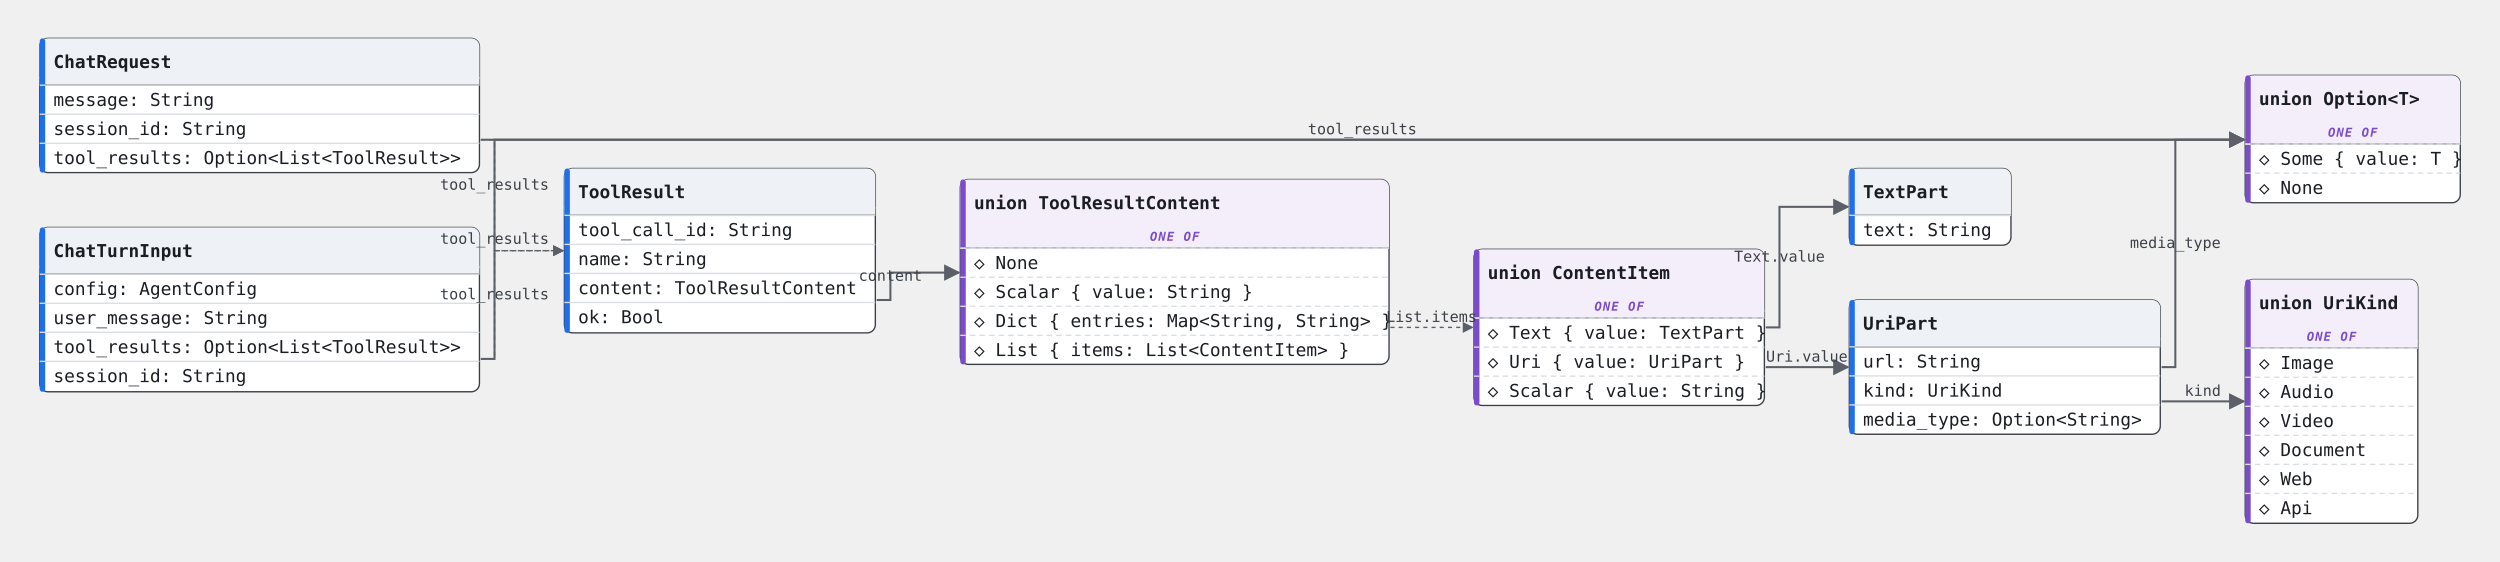
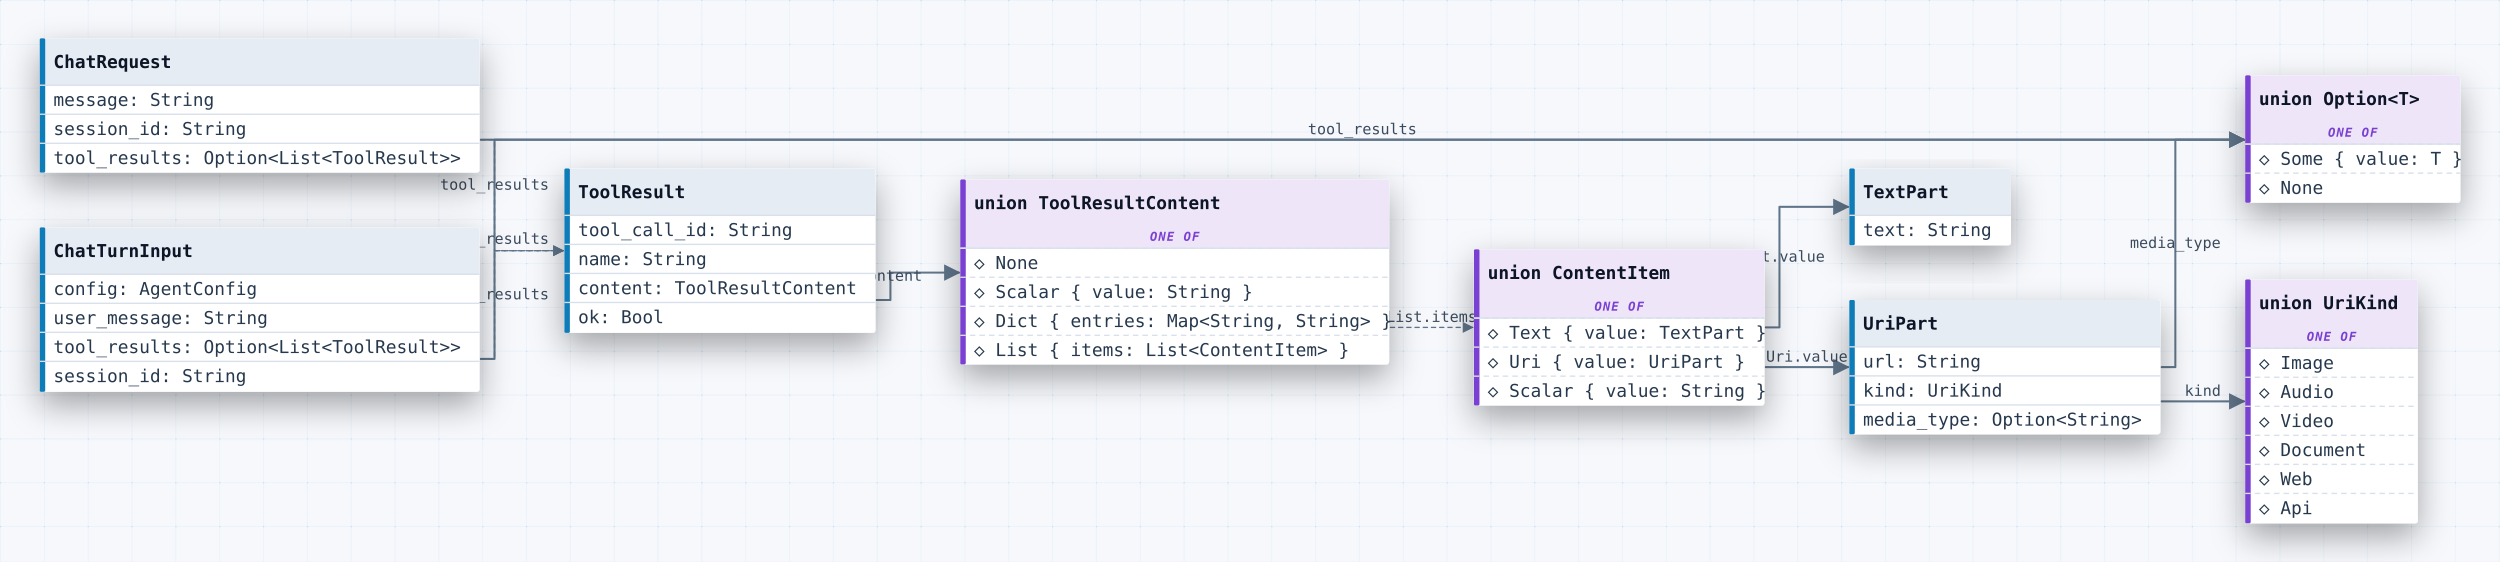
<svg xmlns="http://www.w3.org/2000/svg" viewBox="0 0 1825 410" width="1825" height="410" font-family="ui-monospace, SFMono-Regular, Menlo, Consolas, monospace" font-size="13">
  <defs>
    <marker id="td-arrow" viewBox="0 0 10 10" refX="9" refY="5" markerWidth="8" markerHeight="8" orient="auto-start-reverse">
-       <path d="M0,0 L10,5 L0,10 z" fill="#5b6068" />
+       <path d="M0,0 L10,5 L0,10 z" fill="#60758a" />
    </marker>
+     <pattern id="td-grid" width="32" height="32" patternUnits="userSpaceOnUse">
+       <path d="M32 0H0V32" fill="none" stroke="#0c7bb8" stroke-opacity="0.055" stroke-width="1" />
+       <circle cx="0" cy="0" r="1" fill="#0c7bb8" fill-opacity="0.16" />
+     </pattern>
+     <filter id="td-ambient-shadow" x="-30%" y="-30%" width="160%" height="180%">
+       <feDropShadow dx="0" dy="10" stdDeviation="12" flood-color="#000" flood-opacity="0.34" />
+     </filter>
+     <filter id="td-hover-shadow" x="-35%" y="-35%" width="170%" height="190%">
+       <feDropShadow dx="0" dy="14" stdDeviation="16" flood-color="#000" flood-opacity="0.46" />
+     </filter>
  </defs>
  <rect x="0" y="0" width="1825" height="410" fill="none" />
-   <g data-decl="ChatRequest" data-kind="record">
-     <rect x="29" y="28" width="321" height="98" rx="6" ry="6" fill="#ffffff" stroke="#3b3f46" stroke-width="1" />
-     <rect x="29" y="28" width="321" height="34.2" rx="6" ry="6" fill="#eef1f5" stroke="none" />
-     <rect x="29" y="56.2" width="321" height="6" fill="#eef1f5" stroke="none" />
-     <line x1="29" y1="62.2" x2="350" y2="62.2" stroke="#3b3f46" stroke-width="1" />
-     <rect x="29" y="28" width="4" height="98" rx="2" ry="2" fill="#1f6feb" />
-     <text x="39" y="49.65" fill="#1a1d22" font-weight="600">ChatRequest</text>
-     <line x1="29" y1="62.2" x2="350" y2="62.2" stroke="#dadde2" stroke-width="1" />
-     <text x="39" y="77.35" fill="#1a1d22">message: String</text>
-     <line x1="29" y1="83.4" x2="350" y2="83.4" stroke="#dadde2" stroke-width="1" />
-     <text x="39" y="98.55" fill="#1a1d22">session_id: String</text>
-     <line x1="29" y1="104.6" x2="350" y2="104.6" stroke="#dadde2" stroke-width="1" />
-     <text x="39" y="119.75" fill="#1a1d22">tool_results: Option&lt;List&lt;ToolResult&gt;&gt;</text>
-   </g>
-   <g data-decl="ChatTurnInput" data-kind="record">
-     <rect x="29" y="166" width="321" height="120" rx="6" ry="6" fill="#ffffff" stroke="#3b3f46" stroke-width="1" />
-     <rect x="29" y="166" width="321" height="34.2" rx="6" ry="6" fill="#eef1f5" stroke="none" />
-     <rect x="29" y="194.2" width="321" height="6" fill="#eef1f5" stroke="none" />
-     <line x1="29" y1="200.2" x2="350" y2="200.2" stroke="#3b3f46" stroke-width="1" />
-     <rect x="29" y="166" width="4" height="120" rx="2" ry="2" fill="#1f6feb" />
-     <text x="39" y="187.65" fill="#1a1d22" font-weight="600">ChatTurnInput</text>
-     <line x1="29" y1="200.2" x2="350" y2="200.2" stroke="#dadde2" stroke-width="1" />
-     <text x="39" y="215.35" fill="#1a1d22">config: AgentConfig</text>
-     <line x1="29" y1="221.4" x2="350" y2="221.4" stroke="#dadde2" stroke-width="1" />
-     <text x="39" y="236.55" fill="#1a1d22">user_message: String</text>
-     <line x1="29" y1="242.6" x2="350" y2="242.6" stroke="#dadde2" stroke-width="1" />
-     <text x="39" y="257.75" fill="#1a1d22">tool_results: Option&lt;List&lt;ToolResult&gt;&gt;</text>
-     <line x1="29" y1="263.8" x2="350" y2="263.8" stroke="#dadde2" stroke-width="1" />
-     <text x="39" y="278.95" fill="#1a1d22">session_id: String</text>
-   </g>
-   <g data-decl="ToolResult" data-kind="record">
-     <rect x="412" y="123" width="227" height="120" rx="6" ry="6" fill="#ffffff" stroke="#3b3f46" stroke-width="1" />
-     <rect x="412" y="123" width="227" height="34.2" rx="6" ry="6" fill="#eef1f5" stroke="none" />
-     <rect x="412" y="151.2" width="227" height="6" fill="#eef1f5" stroke="none" />
-     <line x1="412" y1="157.2" x2="639" y2="157.2" stroke="#3b3f46" stroke-width="1" />
-     <rect x="412" y="123" width="4" height="120" rx="2" ry="2" fill="#1f6feb" />
-     <text x="422" y="144.65" fill="#1a1d22" font-weight="600">ToolResult</text>
-     <line x1="412" y1="157.2" x2="639" y2="157.2" stroke="#dadde2" stroke-width="1" />
-     <text x="422" y="172.35" fill="#1a1d22">tool_call_id: String</text>
-     <line x1="412" y1="178.4" x2="639" y2="178.4" stroke="#dadde2" stroke-width="1" />
-     <text x="422" y="193.55" fill="#1a1d22">name: String</text>
-     <line x1="412" y1="199.6" x2="639" y2="199.6" stroke="#dadde2" stroke-width="1" />
-     <text x="422" y="214.75" fill="#1a1d22">content: ToolResultContent</text>
-     <line x1="412" y1="220.8" x2="639" y2="220.8" stroke="#dadde2" stroke-width="1" />
-     <text x="422" y="235.95" fill="#1a1d22">ok: Bool</text>
-   </g>
-   <g data-decl="ToolResultContent" data-kind="union">
-     <rect x="701" y="131" width="313" height="135" rx="6" ry="6" fill="#ffffff" stroke="#3b3f46" stroke-width="1" />
-     <rect x="701" y="131" width="313" height="50.2" rx="6" ry="6" fill="#f3eefa" stroke="none" />
-     <rect x="701" y="175.2" width="313" height="6" fill="#f3eefa" stroke="none" />
-     <line x1="701" y1="181.2" x2="1014" y2="181.2" stroke="#3b3f46" stroke-width="1" />
-     <rect x="701" y="131" width="4" height="135" rx="2" ry="2" fill="#7a4cc7" />
-     <text x="711" y="152.65" fill="#1a1d22" font-weight="600">union ToolResultContent</text>
-     <text x="857.5" y="175.8" fill="#7a4cc7" font-size="9" font-weight="700" text-anchor="middle" font-style="italic" letter-spacing="0.08em">ONE OF</text>
-     <line x1="701" y1="181.2" x2="1014" y2="181.2" stroke="#dadde2" stroke-width="1" />
-     <line x1="701" y1="181.2" x2="1014" y2="181.2" stroke="#dadde2" stroke-width="1" stroke-dasharray="4 3" />
-     <text x="711" y="196.35" fill="#1a1d22">◇ None</text>
-     <line x1="701" y1="202.4" x2="1014" y2="202.4" stroke="#dadde2" stroke-width="1" stroke-dasharray="4 3" />
-     <text x="711" y="217.55" fill="#1a1d22">◇ Scalar { value: String }</text>
-     <line x1="701" y1="223.6" x2="1014" y2="223.6" stroke="#dadde2" stroke-width="1" stroke-dasharray="4 3" />
-     <text x="711" y="238.75" fill="#1a1d22">◇ Dict { entries: Map&lt;String, String&gt; }</text>
-     <line x1="701" y1="244.8" x2="1014" y2="244.8" stroke="#dadde2" stroke-width="1" stroke-dasharray="4 3" />
-     <text x="711" y="259.95" fill="#1a1d22">◇ List { items: List&lt;ContentItem&gt; }</text>
-   </g>
-   <g data-decl="ContentItem" data-kind="union">
-     <rect x="1076" y="182" width="212" height="114" rx="6" ry="6" fill="#ffffff" stroke="#3b3f46" stroke-width="1" />
-     <rect x="1076" y="182" width="212" height="50.2" rx="6" ry="6" fill="#f3eefa" stroke="none" />
-     <rect x="1076" y="226.2" width="212" height="6" fill="#f3eefa" stroke="none" />
-     <line x1="1076" y1="232.2" x2="1288" y2="232.2" stroke="#3b3f46" stroke-width="1" />
-     <rect x="1076" y="182" width="4" height="114" rx="2" ry="2" fill="#7a4cc7" />
-     <text x="1086" y="203.65" fill="#1a1d22" font-weight="600">union ContentItem</text>
-     <text x="1182" y="226.8" fill="#7a4cc7" font-size="9" font-weight="700" text-anchor="middle" font-style="italic" letter-spacing="0.08em">ONE OF</text>
-     <line x1="1076" y1="232.2" x2="1288" y2="232.2" stroke="#dadde2" stroke-width="1" />
-     <line x1="1076" y1="232.2" x2="1288" y2="232.2" stroke="#dadde2" stroke-width="1" stroke-dasharray="4 3" />
-     <text x="1086" y="247.35" fill="#1a1d22">◇ Text { value: TextPart }</text>
-     <line x1="1076" y1="253.4" x2="1288" y2="253.4" stroke="#dadde2" stroke-width="1" stroke-dasharray="4 3" />
-     <text x="1086" y="268.55" fill="#1a1d22">◇ Uri { value: UriPart }</text>
-     <line x1="1076" y1="274.6" x2="1288" y2="274.6" stroke="#dadde2" stroke-width="1" stroke-dasharray="4 3" />
-     <text x="1086" y="289.75" fill="#1a1d22">◇ Scalar { value: String }</text>
-   </g>
-   <g data-decl="TextPart" data-kind="record">
-     <rect x="1350" y="123" width="118" height="56" rx="6" ry="6" fill="#ffffff" stroke="#3b3f46" stroke-width="1" />
-     <rect x="1350" y="123" width="118" height="34.2" rx="6" ry="6" fill="#eef1f5" stroke="none" />
-     <rect x="1350" y="151.2" width="118" height="6" fill="#eef1f5" stroke="none" />
-     <line x1="1350" y1="157.2" x2="1468" y2="157.2" stroke="#3b3f46" stroke-width="1" />
-     <rect x="1350" y="123" width="4" height="56" rx="2" ry="2" fill="#1f6feb" />
-     <text x="1360" y="144.65" fill="#1a1d22" font-weight="600">TextPart</text>
-     <line x1="1350" y1="157.2" x2="1468" y2="157.2" stroke="#dadde2" stroke-width="1" />
-     <text x="1360" y="172.35" fill="#1a1d22">text: String</text>
-   </g>
-   <g data-decl="UriPart" data-kind="record">
-     <rect x="1350" y="219" width="227" height="98" rx="6" ry="6" fill="#ffffff" stroke="#3b3f46" stroke-width="1" />
-     <rect x="1350" y="219" width="227" height="34.2" rx="6" ry="6" fill="#eef1f5" stroke="none" />
-     <rect x="1350" y="247.2" width="227" height="6" fill="#eef1f5" stroke="none" />
-     <line x1="1350" y1="253.2" x2="1577" y2="253.2" stroke="#3b3f46" stroke-width="1" />
-     <rect x="1350" y="219" width="4" height="98" rx="2" ry="2" fill="#1f6feb" />
-     <text x="1360" y="240.65" fill="#1a1d22" font-weight="600">UriPart</text>
-     <line x1="1350" y1="253.2" x2="1577" y2="253.2" stroke="#dadde2" stroke-width="1" />
-     <text x="1360" y="268.35" fill="#1a1d22">url: String</text>
-     <line x1="1350" y1="274.4" x2="1577" y2="274.4" stroke="#dadde2" stroke-width="1" />
-     <text x="1360" y="289.55" fill="#1a1d22">kind: UriKind</text>
-     <line x1="1350" y1="295.6" x2="1577" y2="295.6" stroke="#dadde2" stroke-width="1" />
-     <text x="1360" y="310.75" fill="#1a1d22">media_type: Option&lt;String&gt;</text>
-   </g>
-   <g data-decl="UriKind" data-kind="union">
-     <rect x="1639" y="204" width="126" height="178" rx="6" ry="6" fill="#ffffff" stroke="#3b3f46" stroke-width="1" />
-     <rect x="1639" y="204" width="126" height="50.2" rx="6" ry="6" fill="#f3eefa" stroke="none" />
-     <rect x="1639" y="248.2" width="126" height="6" fill="#f3eefa" stroke="none" />
-     <line x1="1639" y1="254.2" x2="1765" y2="254.2" stroke="#3b3f46" stroke-width="1" />
-     <rect x="1639" y="204" width="4" height="178" rx="2" ry="2" fill="#7a4cc7" />
-     <text x="1649" y="225.65" fill="#1a1d22" font-weight="600">union UriKind</text>
-     <text x="1702" y="248.8" fill="#7a4cc7" font-size="9" font-weight="700" text-anchor="middle" font-style="italic" letter-spacing="0.08em">ONE OF</text>
-     <line x1="1639" y1="254.2" x2="1765" y2="254.2" stroke="#dadde2" stroke-width="1" />
-     <line x1="1639" y1="254.2" x2="1765" y2="254.2" stroke="#dadde2" stroke-width="1" stroke-dasharray="4 3" />
-     <text x="1649" y="269.35" fill="#1a1d22">◇ Image</text>
-     <line x1="1639" y1="275.4" x2="1765" y2="275.4" stroke="#dadde2" stroke-width="1" stroke-dasharray="4 3" />
-     <text x="1649" y="290.55" fill="#1a1d22">◇ Audio</text>
-     <line x1="1639" y1="296.6" x2="1765" y2="296.6" stroke="#dadde2" stroke-width="1" stroke-dasharray="4 3" />
-     <text x="1649" y="311.75" fill="#1a1d22">◇ Video</text>
-     <line x1="1639" y1="317.8" x2="1765" y2="317.8" stroke="#dadde2" stroke-width="1" stroke-dasharray="4 3" />
-     <text x="1649" y="332.95" fill="#1a1d22">◇ Document</text>
-     <line x1="1639" y1="339" x2="1765" y2="339" stroke="#dadde2" stroke-width="1" stroke-dasharray="4 3" />
-     <text x="1649" y="354.15" fill="#1a1d22">◇ Web</text>
-     <line x1="1639" y1="360.2" x2="1765" y2="360.2" stroke="#dadde2" stroke-width="1" stroke-dasharray="4 3" />
-     <text x="1649" y="375.35" fill="#1a1d22">◇ Api</text>
-   </g>
-   <g data-decl="Option" data-kind="union">
-     <rect x="1639" y="55" width="157" height="93" rx="6" ry="6" fill="#ffffff" stroke="#3b3f46" stroke-width="1" />
-     <rect x="1639" y="55" width="157" height="50.2" rx="6" ry="6" fill="#f3eefa" stroke="none" />
-     <rect x="1639" y="99.2" width="157" height="6" fill="#f3eefa" stroke="none" />
-     <line x1="1639" y1="105.2" x2="1796" y2="105.2" stroke="#3b3f46" stroke-width="1" />
-     <rect x="1639" y="55" width="4" height="93" rx="2" ry="2" fill="#7a4cc7" />
-     <text x="1649" y="76.65" fill="#1a1d22" font-weight="600">union Option&lt;T&gt;</text>
-     <text x="1717.5" y="99.8" fill="#7a4cc7" font-size="9" font-weight="700" text-anchor="middle" font-style="italic" letter-spacing="0.08em">ONE OF</text>
-     <line x1="1639" y1="105.2" x2="1796" y2="105.2" stroke="#dadde2" stroke-width="1" />
-     <line x1="1639" y1="105.2" x2="1796" y2="105.2" stroke="#dadde2" stroke-width="1" stroke-dasharray="4 3" />
-     <text x="1649" y="120.35" fill="#1a1d22">◇ Some { value: T }</text>
-     <line x1="1639" y1="126.4" x2="1796" y2="126.4" stroke="#dadde2" stroke-width="1" stroke-dasharray="4 3" />
-     <text x="1649" y="141.55" fill="#1a1d22">◇ None</text>
-   </g>
-   <polyline points="351,102 1638,102" fill="none" stroke="#5b6068" stroke-width="1.5" marker-end="url(#td-arrow)" />
-   <text x="994.5" y="98" fill="#3b3f46" font-size="11" text-anchor="middle">tool_results</text>
-   <polyline points="351,102 361,102 361,183 411,183" fill="none" stroke="#5b6068" stroke-width="1" marker-end="url(#td-arrow)" stroke-dasharray="3 3" />
-   <text x="361" y="138.5" fill="#3b3f46" font-size="11" text-anchor="middle">tool_results</text>
-   <polyline points="351,262 361,262 361,102 1638,102" fill="none" stroke="#5b6068" stroke-width="1.5" marker-end="url(#td-arrow)" />
-   <text x="361" y="178" fill="#3b3f46" font-size="11" text-anchor="middle">tool_results</text>
-   <polyline points="351,262 361,262 361,183 411,183" fill="none" stroke="#5b6068" stroke-width="1" marker-end="url(#td-arrow)" stroke-dasharray="3 3" />
-   <text x="361" y="218.5" fill="#3b3f46" font-size="11" text-anchor="middle">tool_results</text>
-   <polyline points="640,219 650,219 650,199 700,199" fill="none" stroke="#5b6068" stroke-width="1.5" marker-end="url(#td-arrow)" />
-   <text x="650" y="205" fill="#3b3f46" font-size="11" text-anchor="middle">content</text>
-   <polyline points="1015,239 1075,239" fill="none" stroke="#5b6068" stroke-width="1" marker-end="url(#td-arrow)" stroke-dasharray="3 3" />
-   <text x="1045" y="235" fill="#3b3f46" font-size="11" text-anchor="middle">List.items</text>
-   <polyline points="1289,239 1299,239 1299,151 1349,151" fill="none" stroke="#5b6068" stroke-width="1.5" marker-end="url(#td-arrow)" />
-   <text x="1299" y="191" fill="#3b3f46" font-size="11" text-anchor="middle">Text.value</text>
-   <polyline points="1289,268 1349,268" fill="none" stroke="#5b6068" stroke-width="1.5" marker-end="url(#td-arrow)" />
-   <text x="1319" y="264" fill="#3b3f46" font-size="11" text-anchor="middle">Uri.value</text>
-   <polyline points="1578,293 1638,293" fill="none" stroke="#5b6068" stroke-width="1.5" marker-end="url(#td-arrow)" />
-   <text x="1608" y="289" fill="#3b3f46" font-size="11" text-anchor="middle">kind</text>
-   <polyline points="1578,268 1588,268 1588,102 1638,102" fill="none" stroke="#5b6068" stroke-width="1.5" marker-end="url(#td-arrow)" />
-   <text x="1588" y="181" fill="#3b3f46" font-size="11" text-anchor="middle">media_type</text>
+   <rect class="td-blueprint-bg" width="1825" height="410" fill="#f6f8fc" />
+   <rect width="1825" height="410" fill="url(#td-grid)" />
+   <g data-edge="ChatRequest:2:Option:field" data-source="ChatRequest" data-target="Option">
+     <polyline points="351,102 1638,102" fill="none" stroke="#60758a" stroke-width="1.5" stroke-linecap="round" stroke-linejoin="round" marker-end="url(#td-arrow)" />
+     <text x="994.5" y="98" fill="#3a4a5c" font-size="11" text-anchor="middle">tool_results</text>
+   </g>
+   <g data-edge="ChatRequest:2:ToolResult:genericArg" data-source="ChatRequest" data-target="ToolResult">
+     <polyline points="351,102 361,102 361,183 411,183" fill="none" stroke="#60758a" stroke-width="1" stroke-linecap="round" stroke-linejoin="round" marker-end="url(#td-arrow)" stroke-dasharray="3 3" />
+     <text x="361" y="138.5" fill="#3a4a5c" font-size="11" text-anchor="middle">tool_results</text>
+   </g>
+   <g data-edge="ChatTurnInput:2:Option:field" data-source="ChatTurnInput" data-target="Option">
+     <polyline points="351,262 361,262 361,102 1638,102" fill="none" stroke="#60758a" stroke-width="1.5" stroke-linecap="round" stroke-linejoin="round" marker-end="url(#td-arrow)" />
+     <text x="361" y="178" fill="#3a4a5c" font-size="11" text-anchor="middle">tool_results</text>
+   </g>
+   <g data-edge="ChatTurnInput:2:ToolResult:genericArg" data-source="ChatTurnInput" data-target="ToolResult">
+     <polyline points="351,262 361,262 361,183 411,183" fill="none" stroke="#60758a" stroke-width="1" stroke-linecap="round" stroke-linejoin="round" marker-end="url(#td-arrow)" stroke-dasharray="3 3" />
+     <text x="361" y="218.5" fill="#3a4a5c" font-size="11" text-anchor="middle">tool_results</text>
+   </g>
+   <g data-edge="ToolResult:2:ToolResultContent:field" data-source="ToolResult" data-target="ToolResultContent">
+     <polyline points="640,219 650,219 650,199 700,199" fill="none" stroke="#60758a" stroke-width="1.5" stroke-linecap="round" stroke-linejoin="round" marker-end="url(#td-arrow)" />
+     <text x="650" y="205" fill="#3a4a5c" font-size="11" text-anchor="middle">content</text>
+   </g>
+   <g data-edge="ToolResultContent:3:ContentItem:genericArg" data-source="ToolResultContent" data-target="ContentItem">
+     <polyline points="1015,239 1075,239" fill="none" stroke="#60758a" stroke-width="1" stroke-linecap="round" stroke-linejoin="round" marker-end="url(#td-arrow)" stroke-dasharray="3 3" />
+     <text x="1045" y="235" fill="#3a4a5c" font-size="11" text-anchor="middle">List.items</text>
+   </g>
+   <g data-edge="ContentItem:0:TextPart:variantPayload" data-source="ContentItem" data-target="TextPart">
+     <polyline points="1289,239 1299,239 1299,151 1349,151" fill="none" stroke="#60758a" stroke-width="1.5" stroke-linecap="round" stroke-linejoin="round" marker-end="url(#td-arrow)" />
+     <text x="1299" y="191" fill="#3a4a5c" font-size="11" text-anchor="middle">Text.value</text>
+   </g>
+   <g data-edge="ContentItem:1:UriPart:variantPayload" data-source="ContentItem" data-target="UriPart">
+     <polyline points="1289,268 1349,268" fill="none" stroke="#60758a" stroke-width="1.5" stroke-linecap="round" stroke-linejoin="round" marker-end="url(#td-arrow)" />
+     <text x="1319" y="264" fill="#3a4a5c" font-size="11" text-anchor="middle">Uri.value</text>
+   </g>
+   <g data-edge="UriPart:1:UriKind:field" data-source="UriPart" data-target="UriKind">
+     <polyline points="1578,293 1638,293" fill="none" stroke="#60758a" stroke-width="1.5" stroke-linecap="round" stroke-linejoin="round" marker-end="url(#td-arrow)" />
+     <text x="1608" y="289" fill="#3a4a5c" font-size="11" text-anchor="middle">kind</text>
+   </g>
+   <g data-edge="UriPart:2:Option:field" data-source="UriPart" data-target="Option">
+     <polyline points="1578,268 1588,268 1588,102 1638,102" fill="none" stroke="#60758a" stroke-width="1.5" stroke-linecap="round" stroke-linejoin="round" marker-end="url(#td-arrow)" />
+     <text x="1588" y="181" fill="#3a4a5c" font-size="11" text-anchor="middle">media_type</text>
+   </g>
+   <g data-decl="ChatRequest" class="td-node" data-kind="record" data-x="29" data-y="28" data-width="321" data-height="98" filter="url(#td-ambient-shadow)">
+     <rect x="29" y="28" width="321" height="98" rx="2" ry="2" fill="#ffffff" stroke="#c5ced8" stroke-width="0" />
+     <rect x="29" y="28" width="321" height="34.2" rx="2" ry="2" fill="#e6ecf4" stroke="none" />
+     <rect x="29" y="60.2" width="321" height="2" fill="#e6ecf4" stroke="none" />
+     <rect x="29" y="28" width="4" height="98" rx="1" ry="1" fill="#0c7bb8" />
+     <text x="39" y="49.65" fill="#0b1326" font-weight="600">ChatRequest</text>
+     <g data-row-index="0" data-row-y="62.2" data-row-height="21.2">
+       <line x1="29" y1="62.2" x2="350" y2="62.2" stroke="#d8e0eb" stroke-width="1" />
+       <text x="39" y="77.35" fill="#26384d">message: String</text>
+     </g>
+     <g data-row-index="1" data-row-y="83.4" data-row-height="21.2">
+       <line x1="29" y1="83.4" x2="350" y2="83.4" stroke="#d8e0eb" stroke-width="1" />
+       <text x="39" y="98.55" fill="#26384d">session_id: String</text>
+     </g>
+     <g data-row-index="2" data-row-y="104.60000000000001" data-row-height="21.2">
+       <line x1="29" y1="104.6" x2="350" y2="104.6" stroke="#d8e0eb" stroke-width="1" />
+       <text x="39" y="119.75" fill="#26384d">tool_results: Option&lt;List&lt;ToolResult&gt;&gt;</text>
+     </g>
+   </g>
+   <g data-decl="ChatTurnInput" class="td-node" data-kind="record" data-x="29" data-y="166" data-width="321" data-height="120" filter="url(#td-ambient-shadow)">
+     <rect x="29" y="166" width="321" height="120" rx="2" ry="2" fill="#ffffff" stroke="#c5ced8" stroke-width="0" />
+     <rect x="29" y="166" width="321" height="34.2" rx="2" ry="2" fill="#e6ecf4" stroke="none" />
+     <rect x="29" y="198.2" width="321" height="2" fill="#e6ecf4" stroke="none" />
+     <rect x="29" y="166" width="4" height="120" rx="1" ry="1" fill="#0c7bb8" />
+     <text x="39" y="187.65" fill="#0b1326" font-weight="600">ChatTurnInput</text>
+     <g data-row-index="0" data-row-y="200.2" data-row-height="21.2">
+       <line x1="29" y1="200.2" x2="350" y2="200.2" stroke="#d8e0eb" stroke-width="1" />
+       <text x="39" y="215.35" fill="#26384d">config: AgentConfig</text>
+     </g>
+     <g data-row-index="1" data-row-y="221.4" data-row-height="21.2">
+       <line x1="29" y1="221.4" x2="350" y2="221.4" stroke="#d8e0eb" stroke-width="1" />
+       <text x="39" y="236.55" fill="#26384d">user_message: String</text>
+     </g>
+     <g data-row-index="2" data-row-y="242.60000000000002" data-row-height="21.2">
+       <line x1="29" y1="242.6" x2="350" y2="242.6" stroke="#d8e0eb" stroke-width="1" />
+       <text x="39" y="257.75" fill="#26384d">tool_results: Option&lt;List&lt;ToolResult&gt;&gt;</text>
+     </g>
+     <g data-row-index="3" data-row-y="263.8" data-row-height="21.2">
+       <line x1="29" y1="263.8" x2="350" y2="263.8" stroke="#d8e0eb" stroke-width="1" />
+       <text x="39" y="278.95" fill="#26384d">session_id: String</text>
+     </g>
+   </g>
+   <g data-decl="ToolResult" class="td-node" data-kind="record" data-x="412" data-y="123" data-width="227" data-height="120" filter="url(#td-ambient-shadow)">
+     <rect x="412" y="123" width="227" height="120" rx="2" ry="2" fill="#ffffff" stroke="#c5ced8" stroke-width="0" />
+     <rect x="412" y="123" width="227" height="34.2" rx="2" ry="2" fill="#e6ecf4" stroke="none" />
+     <rect x="412" y="155.2" width="227" height="2" fill="#e6ecf4" stroke="none" />
+     <rect x="412" y="123" width="4" height="120" rx="1" ry="1" fill="#0c7bb8" />
+     <text x="422" y="144.65" fill="#0b1326" font-weight="600">ToolResult</text>
+     <g data-row-index="0" data-row-y="157.2" data-row-height="21.2">
+       <line x1="412" y1="157.2" x2="639" y2="157.2" stroke="#d8e0eb" stroke-width="1" />
+       <text x="422" y="172.35" fill="#26384d">tool_call_id: String</text>
+     </g>
+     <g data-row-index="1" data-row-y="178.4" data-row-height="21.2">
+       <line x1="412" y1="178.4" x2="639" y2="178.4" stroke="#d8e0eb" stroke-width="1" />
+       <text x="422" y="193.55" fill="#26384d">name: String</text>
+     </g>
+     <g data-row-index="2" data-row-y="199.60000000000002" data-row-height="21.2">
+       <line x1="412" y1="199.6" x2="639" y2="199.6" stroke="#d8e0eb" stroke-width="1" />
+       <text x="422" y="214.75" fill="#26384d">content: ToolResultContent</text>
+     </g>
+     <g data-row-index="3" data-row-y="220.8" data-row-height="21.2">
+       <line x1="412" y1="220.8" x2="639" y2="220.8" stroke="#d8e0eb" stroke-width="1" />
+       <text x="422" y="235.95" fill="#26384d">ok: Bool</text>
+     </g>
+   </g>
+   <g data-decl="ToolResultContent" class="td-node" data-kind="union" data-x="701" data-y="131" data-width="313" data-height="135" filter="url(#td-ambient-shadow)">
+     <rect x="701" y="131" width="313" height="135" rx="2" ry="2" fill="#ffffff" stroke="#c5ced8" stroke-width="0" />
+     <rect x="701" y="131" width="313" height="50.2" rx="2" ry="2" fill="#eee5f8" stroke="none" />
+     <rect x="701" y="179.2" width="313" height="2" fill="#eee5f8" stroke="none" />
+     <rect x="701" y="131" width="4" height="135" rx="1" ry="1" fill="#7a3fd1" />
+     <text x="711" y="152.65" fill="#0b1326" font-weight="600">union ToolResultContent</text>
+     <text x="857.5" y="175.8" fill="#7a3fd1" font-size="9" font-weight="700" text-anchor="middle" font-style="italic" letter-spacing="0.08em">ONE OF</text>
+     <line x1="701" y1="181.2" x2="1014" y2="181.2" stroke="#d8e0eb" stroke-width="1" />
+     <g data-row-index="0" data-row-y="181.2" data-row-height="21.2">
+       <line x1="701" y1="181.2" x2="1014" y2="181.2" stroke="#d8e0eb" stroke-width="1" stroke-dasharray="4 3" />
+       <text x="711" y="196.35" fill="#26384d">◇ None</text>
+     </g>
+     <g data-row-index="1" data-row-y="202.4" data-row-height="21.2">
+       <line x1="701" y1="202.4" x2="1014" y2="202.4" stroke="#d8e0eb" stroke-width="1" stroke-dasharray="4 3" />
+       <text x="711" y="217.55" fill="#26384d">◇ Scalar { value: String }</text>
+     </g>
+     <g data-row-index="2" data-row-y="223.60000000000002" data-row-height="21.2">
+       <line x1="701" y1="223.6" x2="1014" y2="223.6" stroke="#d8e0eb" stroke-width="1" stroke-dasharray="4 3" />
+       <text x="711" y="238.75" fill="#26384d">◇ Dict { entries: Map&lt;String, String&gt; }</text>
+     </g>
+     <g data-row-index="3" data-row-y="244.8" data-row-height="21.2">
+       <line x1="701" y1="244.8" x2="1014" y2="244.8" stroke="#d8e0eb" stroke-width="1" stroke-dasharray="4 3" />
+       <text x="711" y="259.95" fill="#26384d">◇ List { items: List&lt;ContentItem&gt; }</text>
+     </g>
+   </g>
+   <g data-decl="ContentItem" class="td-node" data-kind="union" data-x="1076" data-y="182" data-width="212" data-height="114" filter="url(#td-ambient-shadow)">
+     <rect x="1076" y="182" width="212" height="114" rx="2" ry="2" fill="#ffffff" stroke="#c5ced8" stroke-width="0" />
+     <rect x="1076" y="182" width="212" height="50.2" rx="2" ry="2" fill="#eee5f8" stroke="none" />
+     <rect x="1076" y="230.2" width="212" height="2" fill="#eee5f8" stroke="none" />
+     <rect x="1076" y="182" width="4" height="114" rx="1" ry="1" fill="#7a3fd1" />
+     <text x="1086" y="203.65" fill="#0b1326" font-weight="600">union ContentItem</text>
+     <text x="1182" y="226.8" fill="#7a3fd1" font-size="9" font-weight="700" text-anchor="middle" font-style="italic" letter-spacing="0.08em">ONE OF</text>
+     <line x1="1076" y1="232.2" x2="1288" y2="232.2" stroke="#d8e0eb" stroke-width="1" />
+     <g data-row-index="0" data-row-y="232.2" data-row-height="21.2">
+       <line x1="1076" y1="232.2" x2="1288" y2="232.2" stroke="#d8e0eb" stroke-width="1" stroke-dasharray="4 3" />
+       <text x="1086" y="247.35" fill="#26384d">◇ Text { value: TextPart }</text>
+     </g>
+     <g data-row-index="1" data-row-y="253.4" data-row-height="21.2">
+       <line x1="1076" y1="253.4" x2="1288" y2="253.4" stroke="#d8e0eb" stroke-width="1" stroke-dasharray="4 3" />
+       <text x="1086" y="268.55" fill="#26384d">◇ Uri { value: UriPart }</text>
+     </g>
+     <g data-row-index="2" data-row-y="274.6" data-row-height="21.2">
+       <line x1="1076" y1="274.6" x2="1288" y2="274.6" stroke="#d8e0eb" stroke-width="1" stroke-dasharray="4 3" />
+       <text x="1086" y="289.75" fill="#26384d">◇ Scalar { value: String }</text>
+     </g>
+   </g>
+   <g data-decl="TextPart" class="td-node" data-kind="record" data-x="1350" data-y="123" data-width="118" data-height="56" filter="url(#td-ambient-shadow)">
+     <rect x="1350" y="123" width="118" height="56" rx="2" ry="2" fill="#ffffff" stroke="#c5ced8" stroke-width="0" />
+     <rect x="1350" y="123" width="118" height="34.2" rx="2" ry="2" fill="#e6ecf4" stroke="none" />
+     <rect x="1350" y="155.2" width="118" height="2" fill="#e6ecf4" stroke="none" />
+     <rect x="1350" y="123" width="4" height="56" rx="1" ry="1" fill="#0c7bb8" />
+     <text x="1360" y="144.65" fill="#0b1326" font-weight="600">TextPart</text>
+     <g data-row-index="0" data-row-y="157.2" data-row-height="21.2">
+       <line x1="1350" y1="157.2" x2="1468" y2="157.2" stroke="#d8e0eb" stroke-width="1" />
+       <text x="1360" y="172.35" fill="#26384d">text: String</text>
+     </g>
+   </g>
+   <g data-decl="UriPart" class="td-node" data-kind="record" data-x="1350" data-y="219" data-width="227" data-height="98" filter="url(#td-ambient-shadow)">
+     <rect x="1350" y="219" width="227" height="98" rx="2" ry="2" fill="#ffffff" stroke="#c5ced8" stroke-width="0" />
+     <rect x="1350" y="219" width="227" height="34.2" rx="2" ry="2" fill="#e6ecf4" stroke="none" />
+     <rect x="1350" y="251.2" width="227" height="2" fill="#e6ecf4" stroke="none" />
+     <rect x="1350" y="219" width="4" height="98" rx="1" ry="1" fill="#0c7bb8" />
+     <text x="1360" y="240.65" fill="#0b1326" font-weight="600">UriPart</text>
+     <g data-row-index="0" data-row-y="253.2" data-row-height="21.2">
+       <line x1="1350" y1="253.2" x2="1577" y2="253.2" stroke="#d8e0eb" stroke-width="1" />
+       <text x="1360" y="268.35" fill="#26384d">url: String</text>
+     </g>
+     <g data-row-index="1" data-row-y="274.4" data-row-height="21.2">
+       <line x1="1350" y1="274.4" x2="1577" y2="274.4" stroke="#d8e0eb" stroke-width="1" />
+       <text x="1360" y="289.55" fill="#26384d">kind: UriKind</text>
+     </g>
+     <g data-row-index="2" data-row-y="295.6" data-row-height="21.2">
+       <line x1="1350" y1="295.6" x2="1577" y2="295.6" stroke="#d8e0eb" stroke-width="1" />
+       <text x="1360" y="310.75" fill="#26384d">media_type: Option&lt;String&gt;</text>
+     </g>
+   </g>
+   <g data-decl="UriKind" class="td-node" data-kind="union" data-x="1639" data-y="204" data-width="126" data-height="178" filter="url(#td-ambient-shadow)">
+     <rect x="1639" y="204" width="126" height="178" rx="2" ry="2" fill="#ffffff" stroke="#c5ced8" stroke-width="0" />
+     <rect x="1639" y="204" width="126" height="50.2" rx="2" ry="2" fill="#eee5f8" stroke="none" />
+     <rect x="1639" y="252.2" width="126" height="2" fill="#eee5f8" stroke="none" />
+     <rect x="1639" y="204" width="4" height="178" rx="1" ry="1" fill="#7a3fd1" />
+     <text x="1649" y="225.65" fill="#0b1326" font-weight="600">union UriKind</text>
+     <text x="1702" y="248.8" fill="#7a3fd1" font-size="9" font-weight="700" text-anchor="middle" font-style="italic" letter-spacing="0.08em">ONE OF</text>
+     <line x1="1639" y1="254.2" x2="1765" y2="254.2" stroke="#d8e0eb" stroke-width="1" />
+     <g data-row-index="0" data-row-y="254.2" data-row-height="21.2">
+       <line x1="1639" y1="254.2" x2="1765" y2="254.2" stroke="#d8e0eb" stroke-width="1" stroke-dasharray="4 3" />
+       <text x="1649" y="269.35" fill="#26384d">◇ Image</text>
+     </g>
+     <g data-row-index="1" data-row-y="275.4" data-row-height="21.2">
+       <line x1="1639" y1="275.4" x2="1765" y2="275.4" stroke="#d8e0eb" stroke-width="1" stroke-dasharray="4 3" />
+       <text x="1649" y="290.55" fill="#26384d">◇ Audio</text>
+     </g>
+     <g data-row-index="2" data-row-y="296.6" data-row-height="21.2">
+       <line x1="1639" y1="296.6" x2="1765" y2="296.6" stroke="#d8e0eb" stroke-width="1" stroke-dasharray="4 3" />
+       <text x="1649" y="311.75" fill="#26384d">◇ Video</text>
+     </g>
+     <g data-row-index="3" data-row-y="317.8" data-row-height="21.2">
+       <line x1="1639" y1="317.8" x2="1765" y2="317.8" stroke="#d8e0eb" stroke-width="1" stroke-dasharray="4 3" />
+       <text x="1649" y="332.95" fill="#26384d">◇ Document</text>
+     </g>
+     <g data-row-index="4" data-row-y="339" data-row-height="21.2">
+       <line x1="1639" y1="339" x2="1765" y2="339" stroke="#d8e0eb" stroke-width="1" stroke-dasharray="4 3" />
+       <text x="1649" y="354.15" fill="#26384d">◇ Web</text>
+     </g>
+     <g data-row-index="5" data-row-y="360.2" data-row-height="21.2">
+       <line x1="1639" y1="360.2" x2="1765" y2="360.2" stroke="#d8e0eb" stroke-width="1" stroke-dasharray="4 3" />
+       <text x="1649" y="375.35" fill="#26384d">◇ Api</text>
+     </g>
+   </g>
+   <g data-decl="Option" class="td-node" data-kind="union" data-x="1639" data-y="55" data-width="157" data-height="93" filter="url(#td-ambient-shadow)">
+     <rect x="1639" y="55" width="157" height="93" rx="2" ry="2" fill="#ffffff" stroke="#c5ced8" stroke-width="0" />
+     <rect x="1639" y="55" width="157" height="50.2" rx="2" ry="2" fill="#eee5f8" stroke="none" />
+     <rect x="1639" y="103.2" width="157" height="2" fill="#eee5f8" stroke="none" />
+     <rect x="1639" y="55" width="4" height="93" rx="1" ry="1" fill="#7a3fd1" />
+     <text x="1649" y="76.65" fill="#0b1326" font-weight="600">union Option&lt;T&gt;</text>
+     <text x="1717.5" y="99.8" fill="#7a3fd1" font-size="9" font-weight="700" text-anchor="middle" font-style="italic" letter-spacing="0.08em">ONE OF</text>
+     <line x1="1639" y1="105.2" x2="1796" y2="105.2" stroke="#d8e0eb" stroke-width="1" />
+     <g data-row-index="0" data-row-y="105.2" data-row-height="21.2">
+       <line x1="1639" y1="105.2" x2="1796" y2="105.2" stroke="#d8e0eb" stroke-width="1" stroke-dasharray="4 3" />
+       <text x="1649" y="120.35" fill="#26384d">◇ Some { value: T }</text>
+     </g>
+     <g data-row-index="1" data-row-y="126.4" data-row-height="21.2">
+       <line x1="1639" y1="126.4" x2="1796" y2="126.4" stroke="#d8e0eb" stroke-width="1" stroke-dasharray="4 3" />
+       <text x="1649" y="141.55" fill="#26384d">◇ None</text>
+     </g>
+   </g>
</svg>
